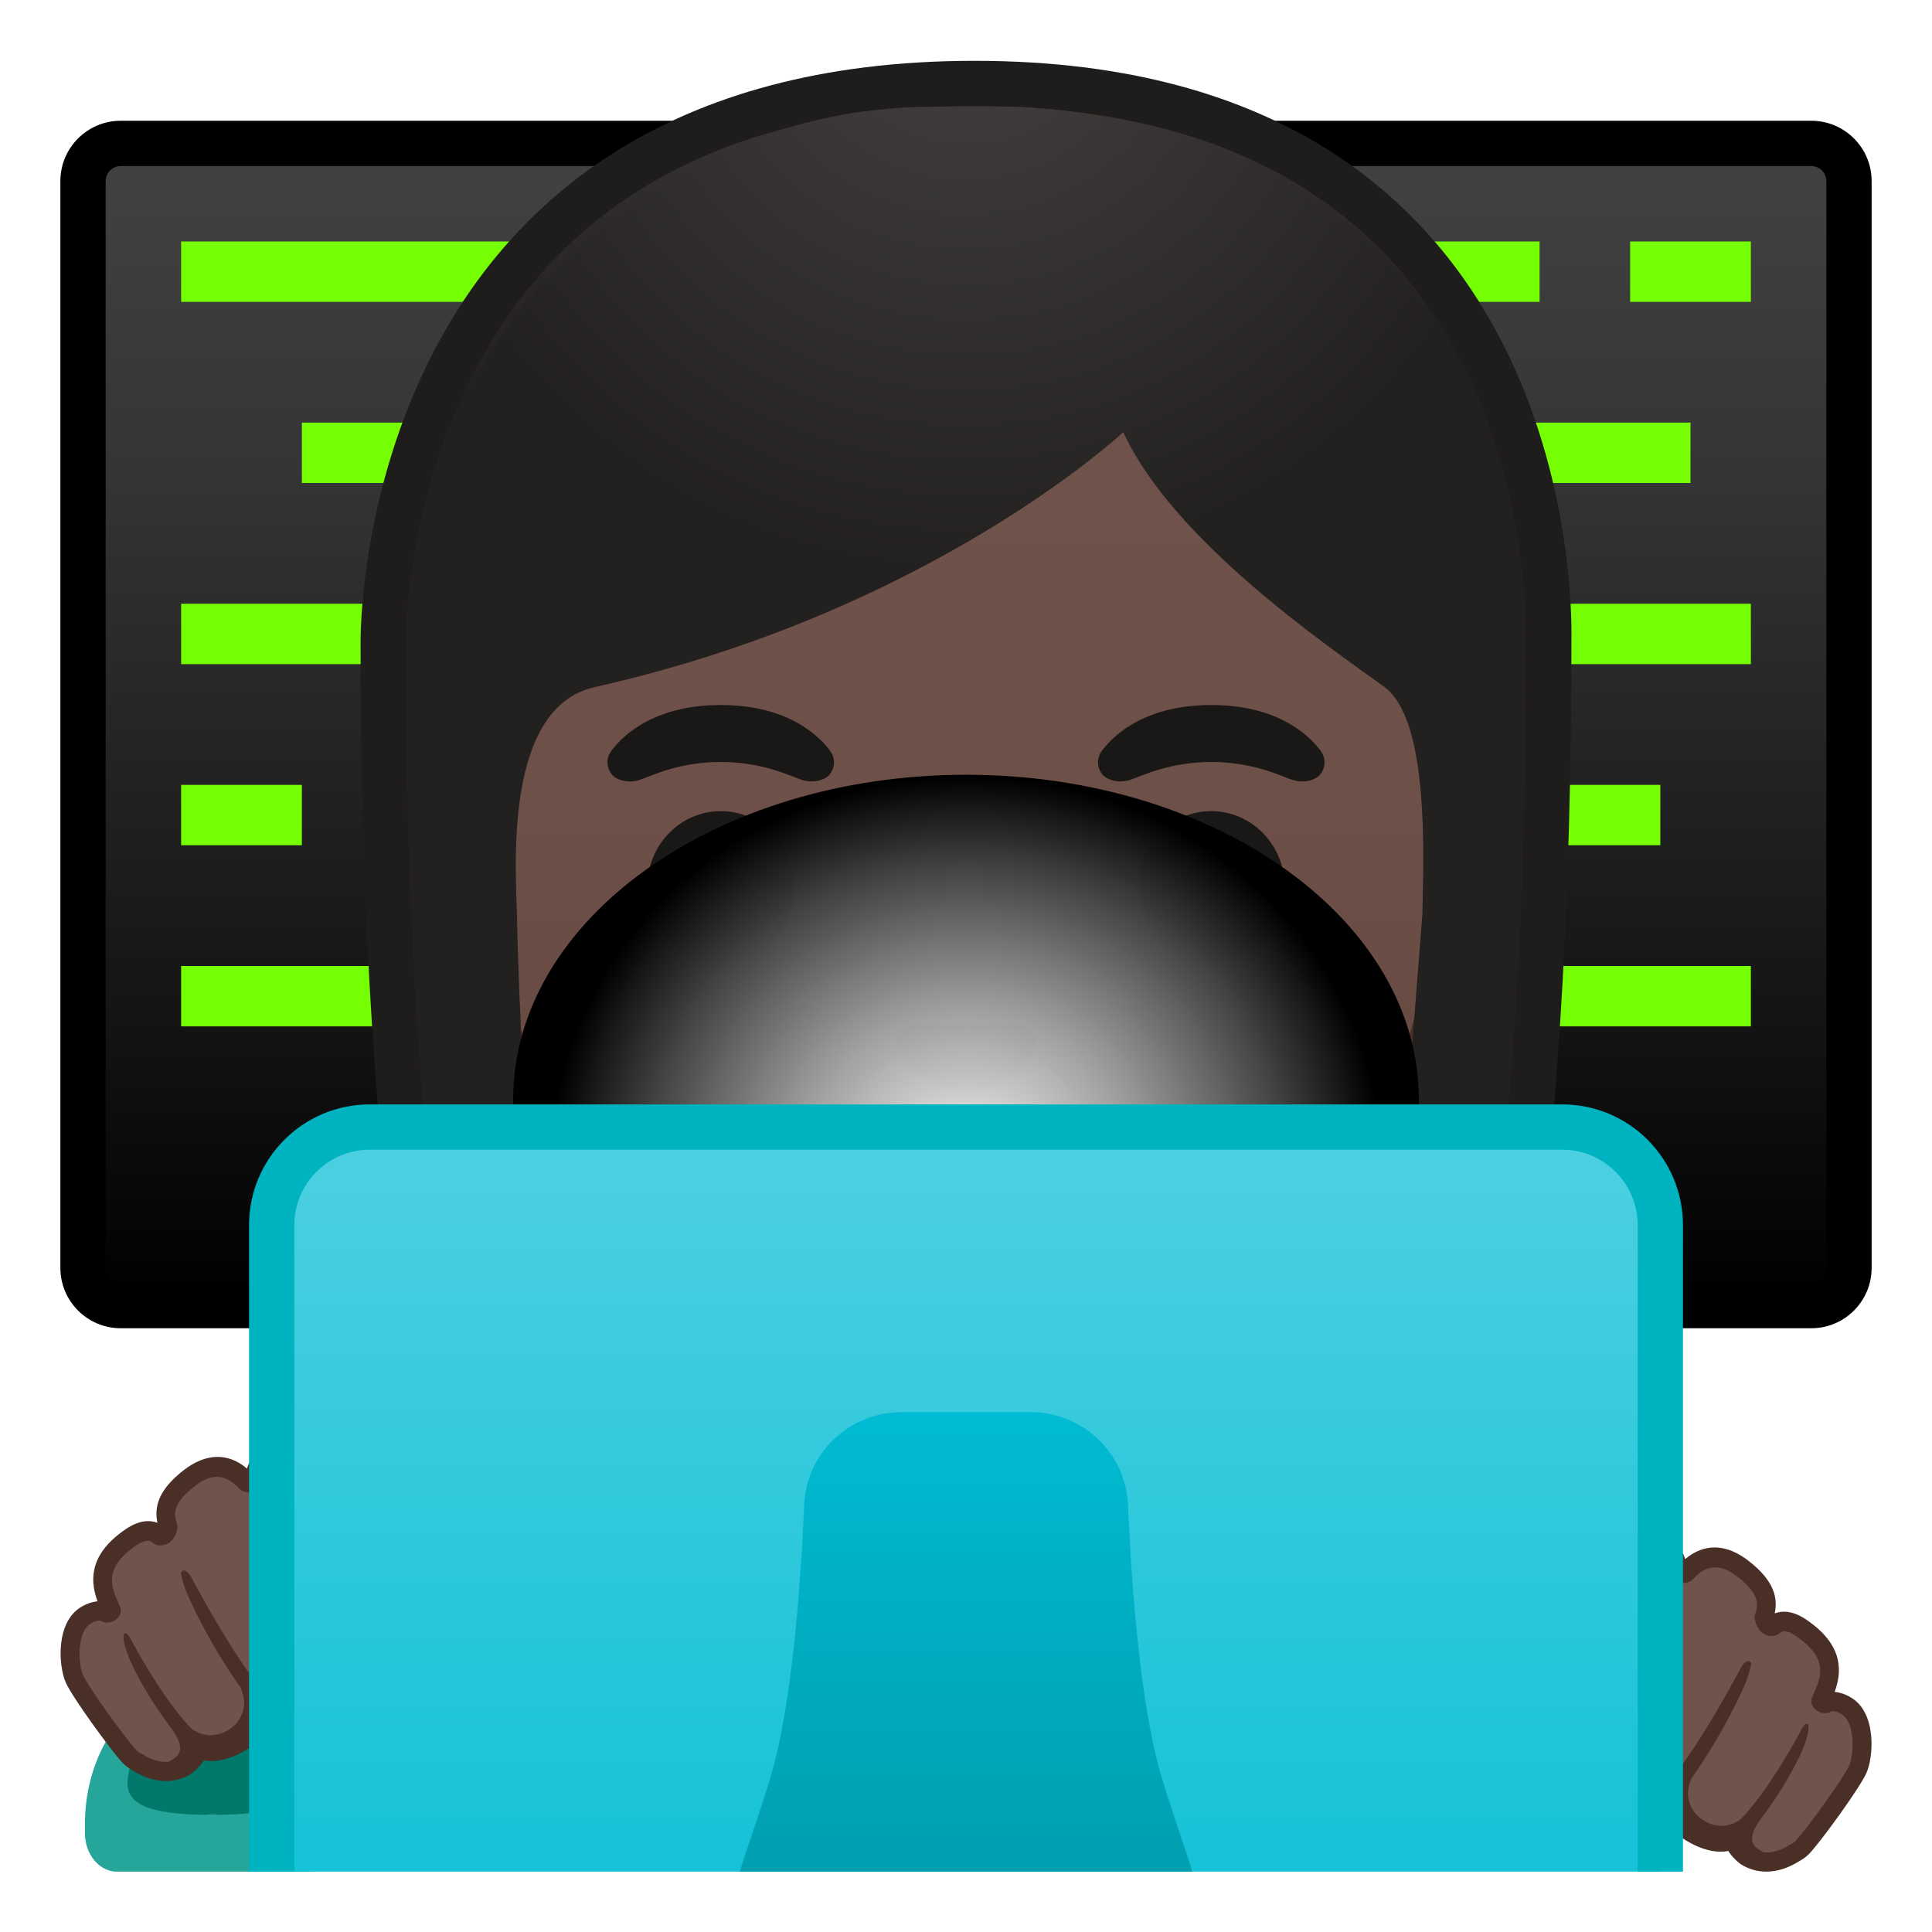
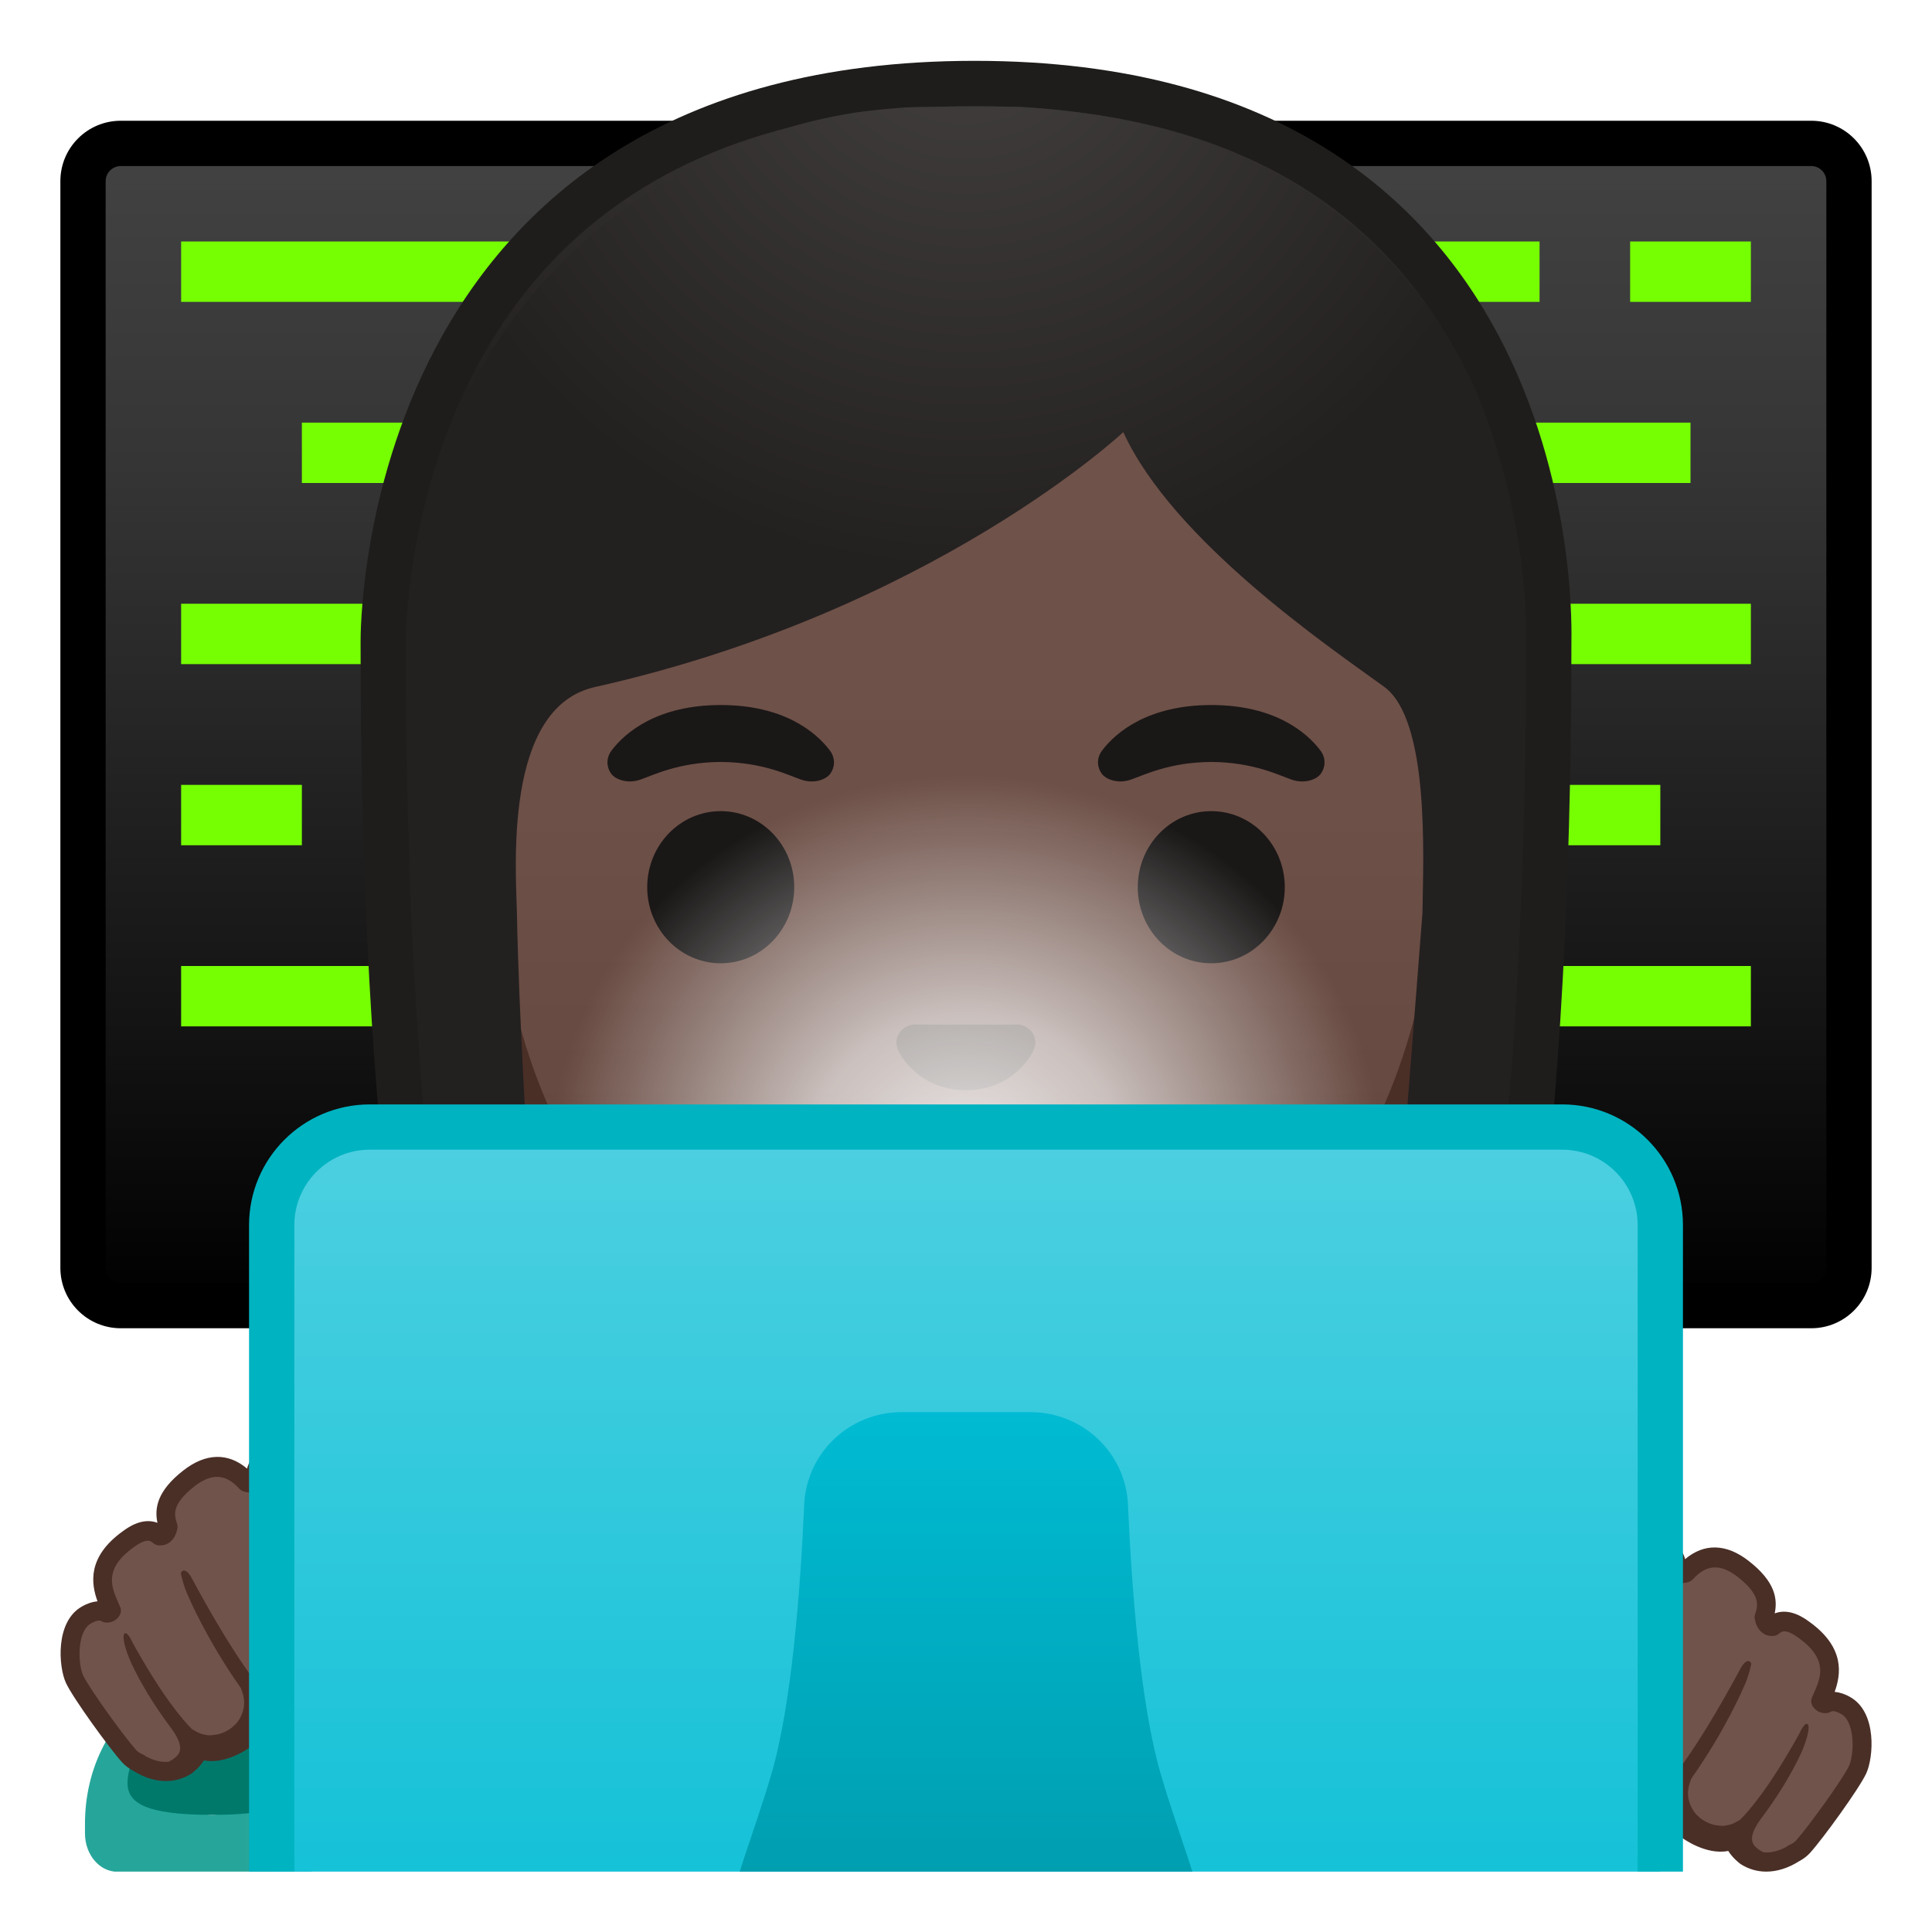
<svg xmlns="http://www.w3.org/2000/svg" xmlns:xlink="http://www.w3.org/1999/xlink" enable-background="new 0 0 128 128" viewBox="0 0 128 128">
  <defs>
    <rect id="i" x="4" y="4" width="120" height="120" />
  </defs>
  <clipPath id="a">
    <use xlink:href="#i" />
  </clipPath>
  <g clip-path="url(#a)">
    <linearGradient id="h" x1="64" x2="64" y1="9.991" y2="86.57" gradientUnits="userSpaceOnUse">
      <stop stop-color="#424242" offset=".003" />
      <stop stop-color="#353535" offset=".271" />
      <stop stop-color="#131313" offset=".764" />
      <stop offset="1" />
    </linearGradient>
    <path d="M8,86.5c-1.38,0-2.5-1.12-2.5-2.5V12c0-1.38,1.12-2.5,2.5-2.5h112c1.38,0,2.5,1.12,2.5,2.5 v72c0,1.38-1.12,2.5-2.5,2.5H8z" fill="url(#h)" />
    <path d="m120 11c0.55 0 1 0.45 1 1v72c0 0.55-0.45 1-1 1h-112c-0.55 0-1-0.45-1-1v-72c0-0.55 0.45-1 1-1h112m0-3h-112c-2.21 0-4 1.79-4 4v72c0 2.21 1.79 4 4 4h112c2.21 0 4-1.79 4-4v-72c0-2.21-1.79-4-4-4z" />
    <g fill="#76FF03">
      <rect x="12" y="16" width="24" height="4" />
      <rect x="86" y="16" width="16" height="4" />
      <rect x="108" y="16" width="8" height="4" />
      <rect x="20" y="28" width="8" height="4" />
      <rect x="12" y="40" width="16" height="4" />
      <rect x="12" y="52" width="8" height="4" />
      <rect x="98" y="52" width="12" height="4" />
      <rect x="104" y="40" width="12" height="4" />
      <rect x="12" y="64" width="16" height="4" />
      <rect x="96" y="64" width="20" height="4" />
      <rect x="100" y="28" width="12" height="4" />
    </g>
  </g>
  <g clip-path="url(#a)">
    <radialGradient id="g" cx="111.24" cy="-132.1" r="57.904" gradientTransform="matrix(.826 0 0 .826 -27.631 101.29)" gradientUnits="userSpaceOnUse">
      <stop stop-color="#444140" offset="0" />
      <stop stop-color="#232020" offset="1" />
    </radialGradient>
    <path d="m47.02 119.66s-6.8-0.35-10.21-5.09c-7.37-10.23-11.42-35.81-11.42-72.02 0-1.66 0.26-16.4 10.66-26.83 6.75-6.76 16.35-10.19 28.52-10.19 12.08 0 21.52 3.38 28.05 10.04 9.82 10.02 10.04 24.16 9.99 26.89 0 36.31-4.06 61.89-11.42 72.12-3.3 4.59-9.8 5.06-10.25 5.09l-16.94-0.03-16.98 0.02z" fill="url(#g)" />
    <path d="m64.57 7.03c11.66 0 20.74 3.23 26.98 9.59 9.6 9.8 9.59 24.2 9.56 25.81v0.12c0 35.9-3.96 61.17-11.14 71.15-2.84 3.94-8.55 4.43-9.08 4.46l-16.9-0.03-16.89 0.03c-0.54-0.04-6.24-0.53-9.08-4.46-7.18-9.98-11.14-35.24-11.14-71.17 0-0.63 0.08-15.58 10.22-25.75 6.47-6.47 15.71-9.75 27.47-9.75m0-3c-41.01 0-40.68 37.92-40.68 38.52 0 24.56 1.88 59.25 11.71 72.9 3.9 5.41 11.43 5.71 11.43 5.71l16.97-0.02 16.97 0.03s7.53-0.3 11.43-5.71c9.83-13.65 11.71-48.34 11.71-72.9-0.01-0.61 1.47-38.53-39.54-38.53z" fill="#1F1D1B" />
  </g>
  <g clip-path="url(#a)">
    <linearGradient id="f" x1="64" x2="64" y1="94.614" y2="17.792" gradientUnits="userSpaceOnUse">
      <stop stop-color="#5C4037" offset="0" />
      <stop stop-color="#63463D" offset=".158" />
      <stop stop-color="#6D5047" offset=".533" />
      <stop stop-color="#70534A" offset="1" />
    </linearGradient>
    <path d="m64 95.18c-2.3 0-4.91-0.5-7.56-1.43-11.34-4.02-24.57-16.34-24.57-37.89 0-28.72 17.31-38.91 32.13-38.91s32.13 10.19 32.13 38.91c0 21.58-13.26 33.9-24.61 37.9-2.63 0.93-5.23 1.42-7.52 1.42z" fill="url(#f)" />
    <path d="m64 17.95c8.41 0 16.06 3.25 21.55 9.15 6.27 6.73 9.58 16.68 9.58 28.77 0 21.06-12.9 33.07-23.94 36.96-2.53 0.89-5.01 1.36-7.19 1.36-2.19 0-4.69-0.48-7.23-1.38-11.03-3.9-23.9-15.92-23.9-36.94 0-12.09 3.31-22.03 9.58-28.77 5.49-5.91 13.14-9.15 21.55-9.15m0-2c-17.2 0-33.13 12.79-33.13 39.91 0 21.79 13.49 34.67 25.23 38.83 2.8 0.99 5.5 1.49 7.9 1.49 2.38 0 5.07-0.49 7.85-1.47 11.76-4.14 25.28-17.03 25.28-38.84 0-27.14-15.93-39.92-33.13-39.92z" fill="#4A2F27" />
  </g>
  <g clip-path="url(#a)">
    <defs>
      <path id="e" d="m30.41 88.75-2.16-50.83c0-16.95 16.34-30.84 33.29-30.84h4.93c19.7-0.25 33.79 13.8 33.79 30.75l-2.66 50.66-67.19 0.26z" />
    </defs>
    <clipPath id="d">
      <use xlink:href="#e" />
    </clipPath>
    <g clip-path="url(#d)">
      <radialGradient id="c" cx="133.85" cy="-123.25" r="48.206" gradientTransform="matrix(.796 0 0 .796 -42.551 97.594)" gradientUnits="userSpaceOnUse">
        <stop stop-color="#444140" offset="0" />
        <stop stop-color="#232020" offset="1" />
      </radialGradient>
      <path d="m101.89 42.55s1.02-35.57-37.81-35.57-37.97 35.57-37.97 35.57 0.33 45.48 3.2 51.39 7.2 5.71 7.2 5.71-2.03-26.54-2.26-39.04c-0.06-2.92-0.94-13.73 5.16-15.09 22.36-5.02 35.01-16.89 35.01-16.89 3.29 7.19 13.58 14.19 17.27 16.86 3.03 2.19 2.61 11.2 2.55 15.03l-3.05 39.06s4.68 0.37 7.65-5.64c2.96-6.01 3.05-51.39 3.05-51.39z" fill="url(#c)" />
    </g>
  </g>
  <g clip-path="url(#a)">
    <path d="m67.81 67.96c-0.1-0.04-0.21-0.07-0.32-0.08h-6.99c-0.11 0.01-0.21 0.04-0.32 0.08-0.63 0.26-0.98 0.91-0.68 1.61s1.69 2.66 4.49 2.66 4.19-1.96 4.49-2.66c0.31-0.7-0.03-1.35-0.67-1.61z" fill="#33251F" />
    <g fill="#1A1717">
      <ellipse cx="47.75" cy="58.78" rx="4.87" ry="5.04" />
      <ellipse cx="80.25" cy="58.78" rx="4.87" ry="5.04" />
      <path d="m54.98 49.72c-0.93-1.23-3.07-3.01-7.23-3.01s-6.31 1.79-7.23 3.01c-0.41 0.54-0.31 1.17-0.02 1.55 0.26 0.35 1.04 0.68 1.9 0.39s2.54-1.16 5.35-1.18c2.81 0.02 4.49 0.89 5.35 1.18s1.64-0.03 1.9-0.39c0.29-0.38 0.39-1-0.02-1.55z" />
      <path d="m87.48 49.72c-0.93-1.23-3.07-3.01-7.23-3.01s-6.31 1.79-7.23 3.01c-0.41 0.54-0.31 1.17-0.02 1.55 0.26 0.35 1.04 0.68 1.9 0.39s2.54-1.16 5.35-1.18c2.81 0.02 4.49 0.89 5.35 1.18s1.64-0.03 1.9-0.39c0.29-0.38 0.39-1-0.02-1.55z" />
    </g>
    <path d="m72.32 76.04c-3.15 1.87-13.46 1.87-16.61 0-1.81-1.07-3.65 0.57-2.9 2.21 0.74 1.61 6.37 5.36 11.23 5.36s10.42-3.75 11.16-5.36c0.75-1.64-1.08-3.28-2.88-2.21z" fill="#795548" />
  </g>
  <radialGradient id="b" cx="158.8" cy="71.209" r="27.001" gradientTransform="matrix(9.0766e-14 -.9556 1.0212 1.1376e-13 -8.7188 228.92)" gradientUnits="userSpaceOnUse">
    <stop stop-color="#fff" stop-opacity=".9" offset="0" />
-     <stop stop-color="#E7E7E7" stop-opacity=".912" offset=".123" />
-     <stop stop-color="#A8A8A8" stop-opacity=".938" offset=".383" />
-     <stop stop-color="#444" stop-opacity=".976" offset=".757" />
-     <stop offset="1" />
+     <stop stop-color="#fff" stop-opacity=".8" offset=".123" />
+     <stop stop-color="#fff" stop-opacity=".65" offset=".383" />
+     <stop stop-color="#fff" stop-opacity=".25" offset=".757" />
+     <stop stop-color="#fff" stop-opacity="0" offset="1" />
  </radialGradient>
  <ellipse cx="64" cy="72.83" rx="30" ry="21.5" clip-path="url(#a)" fill="url(#b)" />
  <g clip-path="url(#a)">
    <path d="m18.45 112.37c0.01 0.15 0.01 0.3 0.01 0.45 0 4.1-1.98 7.42-4.41 7.42-2.44 0-4.41-3.32-4.41-7.42 0-0.15 0.01-0.3 0.01-0.45-2.41 1.75-4.02 4.87-4.02 8.45v0.65c0 1.4 0.96 2.54 2.15 2.54h12.54c1.19 0 2.15-1.13 2.15-2.54v-0.65c0-3.58-1.61-6.71-4.02-8.45z" fill="#26A69A" />
    <path d="m14.05 120.24c9 0 4.41-3.32 4.41-7.42 0-0.15-0.01-0.3-0.01-0.45-1.28-0.93-2.79-1.48-4.4-1.48-1.62 0-3.12 0.55-4.4 1.48-0.01 0.15-0.01 0.3-0.01 0.45-0.01 4.1-4.64 7.42 4.41 7.42z" fill="#00796B" />
  </g>
  <g clip-path="url(#a)">
    <path d="m27.98 106.8c-0.11-2.84-2.23-8.7-5-9.19-0.17-0.03-0.32-0.11-0.41-0.25-0.44-0.67-1.85-2.47-4.43-1.05-0.96 0.53-1.3 1-1.14 1.68-0.12 0.14-0.34 0.31-0.66 0.18-1.04-1.16-2.32-1.4-3.81-0.24-1.69 1.32-1.69 2.26-1.38 3.19l-0.01 0.01s-0.08 0.65-0.56 0.59c-0.51-0.44-1.13-0.44-2.09 0.26-2.6 1.88-1.53 3.66-1.09 4.71-0.06 0.1-0.16 0.17-0.32 0.16-0.34-0.18-0.77-0.18-1.35 0.15-1.38 0.79-1.18 3.39-0.79 4.24 0.43 0.93 2.8 4.19 3.62 5.11 0.19 0.21 0.42 0.36 0.67 0.46-0.03-0.01-0.06-0.02-0.08-0.03 0.71 0.44 1.95 0.97 3.16 0.22 0 0 0.77-0.56 0.84-1.15 1.31 0.73 3.12-0.63 3.12-0.63 0.85-0.65 1.07-1.38 1.04-2.01 0.43 0.26 0.9 0.36 1.35 0.37 1.36 0.04 2.61-0.76 2.61-0.76 1.95-1.11 2.34-2.27 2.33-3.04 1.01 0.63 2.26 0.16 2.26 0.16 2.19-0.99 2.12-3.14 2.12-3.14z" fill="#70534A" />
    <path d="m28.62 106.78v0c-0.12-3.05-2.36-9.23-5.51-9.77-1.25-1.91-3.22-2.38-5.27-1.26-0.62 0.34-1.3 0.81-1.47 1.55-1.26-1.07-2.74-1.04-4.22 0.12-1.75 1.36-1.92 2.51-1.72 3.47-1-0.38-1.96 0.31-2.31 0.57-2.36 1.7-2.08 3.48-1.66 4.63-0.33 0.03-0.68 0.14-1.04 0.35-1.78 1.01-1.54 4.01-1.05 5.06 0.47 1.01 2.86 4.31 3.72 5.26 0.19 0.21 0.43 0.39 0.7 0.54 0.01 0 0.01 0.01 0.02 0.01 0.73 0.46 1.47 0.69 2.18 0.69 0.59 0 1.17-0.16 1.7-0.5 0.11-0.08 0.53-0.41 0.82-0.87 1.5 0.3 3.07-0.87 3.14-0.93 0.68-0.52 1.02-1.09 1.18-1.61 0.26 0.07 0.53 0.1 0.82 0.11 1.52 0.03 2.91-0.83 2.94-0.85 1.59-0.9 2.27-1.88 2.52-2.71 1 0.23 1.93-0.11 2.01-0.14 2.55-1.13 2.51-3.62 2.5-3.72zm-2.7 1.52c-0.79 0.59-1.5 0.68-2.08 0.44-0.57-0.47-1.08-1.42-1.08-1.42-2.25-4.13-3.8-6.2-3.8-6.2-0.15-0.18-0.48-0.75-0.95-1.04-0.59-0.36-0.42 0.28-0.42 0.28 2.62 4.08 4.21 7.34 4.21 7.34 0.68 1.24 0.56 2.11 0.36 2.6-0.22 0.59-1.53 1.43-1.53 1.43-2.64 1.58-3.86-0.53-3.86-0.53s-1.55-1.94-4.14-6.78c0 0-0.41-0.67-0.65-0.21 0 0 0.14 0.82 0.52 1.6 0 0 1.18 2.8 3.46 6.03 0.02 0.05 0.03 0.1 0.05 0.15 0.04 0.11 0.08 0.23 0.11 0.34 0.01 0.04 0.01 0.08 0.02 0.13 0.02 0.11 0.04 0.22 0.04 0.33 0 0.04-0.01 0.07-0.01 0.1 0 0.11-0.01 0.21-0.03 0.31l-0.03 0.09c-0.02 0.1-0.05 0.2-0.09 0.29-0.01 0.03-0.03 0.06-0.04 0.09-0.04 0.09-0.08 0.17-0.13 0.25-0.02 0.03-0.05 0.06-0.07 0.1-0.05 0.07-0.09 0.13-0.15 0.19-0.04 0.04-0.09 0.08-0.13 0.12s-0.08 0.08-0.13 0.12c-0.09 0.07-0.19 0.14-0.28 0.19-0.22 0.13-0.42 0.2-0.63 0.26-0.06 0.02-0.12 0.02-0.18 0.03-0.14 0.02-0.27 0.04-0.4 0.04-0.06 0-0.13-0.01-0.19-0.02-0.12-0.02-0.24-0.04-0.35-0.08-0.05-0.02-0.11-0.03-0.16-0.06-0.12-0.05-0.24-0.12-0.36-0.19-0.03-0.02-0.06-0.03-0.09-0.05-0.59-0.58-1.95-2.14-3.93-5.71 0 0-0.39-0.9-0.58-0.59 0 0-0.2 0.24 0.35 1.62 0 0 0.79 1.98 2.79 4.63 0.73 1.01 0.66 1.5 0.37 1.81-0.02 0.02-0.05 0.04-0.07 0.07-0.14 0.13-0.31 0.23-0.48 0.32-0.56 0.06-1.1-0.13-1.54-0.37-0.05-0.05-0.12-0.09-0.19-0.12-0.19-0.08-0.34-0.18-0.44-0.3-0.85-0.95-3.13-4.12-3.51-4.95-0.33-0.72-0.42-2.88 0.52-3.42 0.48-0.28 0.67-0.18 0.73-0.14 0.08 0.05 0.18 0.07 0.27 0.08 0.37 0.02 0.71-0.15 0.9-0.47 0.1-0.17 0.12-0.38 0.04-0.57l-0.12-0.27c-0.46-1.05-0.98-2.24 1-3.67 0.89-0.65 1.15-0.43 1.3-0.29 0.1 0.08 0.22 0.14 0.34 0.15 0.69 0.08 1.13-0.44 1.25-1.02 0.04-0.13 0.05-0.27 0-0.41-0.18-0.56-0.41-1.26 1.17-2.49 1.12-0.87 2.06-0.82 2.94 0.16 0.07 0.07 0.15 0.13 0.24 0.17 0.51 0.2 1.02 0.07 1.39-0.36 0.13-0.16 0.18-0.36 0.13-0.56-0.05-0.19-0.11-0.46 0.82-0.97 1.48-0.81 2.69-0.53 3.59 0.84 0.18 0.28 0.48 0.46 0.83 0.53 0.11 0.02 0.22 0.06 0.33 0.1 1.13 1.8 2.32 4.06 2.84 5.05 0.98 1.8 1.62 3.59-0.09 4.88z" fill="#4A2F27" />
  </g>
  <g clip-path="url(#a)">
    <path d="m100.03 112.8c0.11-2.84 2.23-8.7 5-9.19 0.17-0.03 0.32-0.11 0.41-0.25 0.44-0.67 1.85-2.47 4.43-1.05 0.96 0.53 1.3 1 1.14 1.68 0.12 0.14 0.34 0.31 0.66 0.18 1.04-1.16 2.32-1.4 3.81-0.24 1.69 1.32 1.69 2.26 1.38 3.19l0.01 0.01s0.08 0.65 0.56 0.59c0.51-0.44 1.13-0.44 2.09 0.26 2.6 1.88 1.53 3.66 1.09 4.71 0.06 0.1 0.16 0.17 0.32 0.16 0.34-0.18 0.77-0.18 1.35 0.15 1.38 0.79 1.18 3.39 0.79 4.24-0.43 0.93-2.8 4.19-3.62 5.11-0.19 0.21-0.42 0.36-0.67 0.46 0.03-0.01 0.06-0.02 0.08-0.03-0.71 0.44-1.95 0.97-3.16 0.22 0 0-0.77-0.56-0.84-1.15-1.31 0.73-3.12-0.63-3.12-0.63-0.85-0.65-1.07-1.38-1.04-2.01-0.43 0.26-0.9 0.36-1.35 0.37-1.36 0.04-2.61-0.76-2.61-0.76-1.95-1.11-2.34-2.27-2.33-3.04-1.01 0.63-2.26 0.16-2.26 0.16-2.19-0.99-2.12-3.14-2.12-3.14z" fill="#70534A" />
    <path d="m99.39 112.78v0c0.12-3.05 2.36-9.23 5.51-9.77 1.25-1.91 3.22-2.38 5.27-1.26 0.62 0.34 1.3 0.81 1.47 1.55 1.26-1.07 2.74-1.04 4.22 0.12 1.75 1.36 1.92 2.51 1.72 3.47 1-0.38 1.96 0.31 2.31 0.57 2.36 1.7 2.08 3.48 1.66 4.63 0.33 0.03 0.68 0.14 1.04 0.35 1.78 1.01 1.54 4.01 1.05 5.06-0.47 1.01-2.86 4.31-3.72 5.26-0.19 0.21-0.43 0.39-0.7 0.54-0.01 0-0.01 0.01-0.02 0.01-0.73 0.46-1.47 0.69-2.18 0.69-0.59 0-1.17-0.16-1.7-0.5-0.11-0.08-0.53-0.41-0.82-0.87-1.5 0.3-3.07-0.87-3.14-0.93-0.68-0.52-1.02-1.09-1.18-1.61-0.26 0.07-0.53 0.1-0.82 0.11-1.52 0.03-2.91-0.83-2.94-0.85-1.59-0.9-2.27-1.88-2.52-2.71-1 0.23-1.93-0.11-2.01-0.14-2.55-1.13-2.5-3.62-2.5-3.72zm2.7 1.52c0.79 0.59 1.5 0.68 2.08 0.44 0.57-0.47 1.08-1.42 1.08-1.42 2.25-4.13 3.8-6.2 3.8-6.2 0.15-0.18 0.48-0.75 0.95-1.04 0.59-0.36 0.42 0.28 0.42 0.28-2.62 4.08-4.21 7.34-4.21 7.34-0.68 1.24-0.56 2.11-0.36 2.6 0.22 0.59 1.53 1.43 1.53 1.43 2.64 1.58 3.86-0.53 3.86-0.53s1.55-1.94 4.14-6.78c0 0 0.41-0.67 0.65-0.21 0 0-0.14 0.82-0.52 1.6 0 0-1.18 2.8-3.46 6.03-0.02 0.05-0.03 0.1-0.05 0.15-0.04 0.11-0.08 0.23-0.11 0.34-0.01 0.04-0.01 0.08-0.02 0.13-0.02 0.11-0.04 0.22-0.04 0.33 0 0.04 0.01 0.07 0.01 0.1 0 0.11 0.01 0.21 0.03 0.31l0.03 0.09c0.02 0.1 0.05 0.2 0.09 0.29 0.01 0.03 0.03 0.06 0.04 0.09 0.04 0.09 0.08 0.17 0.13 0.25 0.02 0.03 0.05 0.06 0.07 0.1 0.05 0.07 0.09 0.13 0.15 0.19 0.04 0.04 0.09 0.08 0.13 0.12s0.08 0.08 0.13 0.12c0.09 0.07 0.19 0.14 0.28 0.19 0.22 0.13 0.42 0.2 0.63 0.26 0.06 0.02 0.12 0.02 0.18 0.03 0.14 0.02 0.27 0.04 0.4 0.04 0.06 0 0.13-0.01 0.19-0.02 0.12-0.02 0.24-0.04 0.35-0.08 0.05-0.02 0.11-0.03 0.16-0.06 0.12-0.05 0.24-0.12 0.36-0.19 0.03-0.02 0.06-0.03 0.09-0.05 0.59-0.58 1.95-2.14 3.93-5.71 0 0 0.39-0.9 0.58-0.59 0 0 0.2 0.24-0.35 1.62 0 0-0.79 1.98-2.79 4.63-0.73 1.01-0.66 1.5-0.37 1.81 0.02 0.02 0.05 0.04 0.07 0.07 0.14 0.13 0.31 0.23 0.48 0.32 0.56 0.06 1.1-0.13 1.54-0.37 0.05-0.05 0.12-0.09 0.19-0.12 0.19-0.08 0.34-0.18 0.44-0.3 0.85-0.95 3.13-4.12 3.51-4.95 0.33-0.72 0.42-2.88-0.52-3.42-0.48-0.28-0.67-0.18-0.73-0.14-0.08 0.05-0.18 0.07-0.27 0.08-0.37 0.02-0.71-0.15-0.9-0.47-0.1-0.17-0.12-0.38-0.04-0.57l0.12-0.27c0.46-1.05 0.98-2.24-1-3.67-0.89-0.65-1.15-0.43-1.3-0.29-0.1 0.08-0.22 0.14-0.34 0.15-0.69 0.08-1.13-0.44-1.25-1.02-0.04-0.13-0.05-0.27 0-0.41 0.18-0.56 0.41-1.26-1.17-2.49-1.12-0.87-2.06-0.82-2.94 0.16-0.07 0.07-0.15 0.13-0.24 0.17-0.51 0.2-1.02 0.07-1.39-0.36-0.13-0.16-0.18-0.36-0.13-0.56 0.05-0.19 0.11-0.46-0.82-0.97-1.48-0.81-2.69-0.53-3.59 0.84-0.18 0.28-0.48 0.46-0.83 0.53-0.11 0.02-0.22 0.06-0.33 0.1-1.13 1.8-2.32 4.06-2.84 5.05-0.98 1.8-1.61 3.59 0.09 4.88z" fill="#4A2F27" />
  </g>
  <g clip-path="url(#a)">
    <linearGradient id="k" x1="64" x2="64" y1="74.526" y2="142.94" gradientUnits="userSpaceOnUse">
      <stop stop-color="#4DD0E1" offset="0" />
      <stop stop-color="#00BCD4" offset="1" />
    </linearGradient>
    <path d="M24.5,142.5c-3.58,0-6.5-2.92-6.5-6.5V81.17c0-3.58,2.92-6.5,6.5-6.5h79 c3.58,0,6.5,2.92,6.5,6.5V136c0,3.58-2.92,6.5-6.5,6.5H24.5z" fill="url(#k)" />
    <path d="m103.5 76.17c2.76 0 5 2.24 5 5v54.83c0 2.76-2.24 5-5 5h-79c-2.76 0-5-2.24-5-5v-54.83c0-2.76 2.24-5 5-5h79m0-3h-79c-4.42 0-8 3.58-8 8v54.83c0 4.42 3.58 8 8 8h79c4.42 0 8-3.58 8-8v-54.83c0-4.42-3.58-8-8-8z" fill="#00B3C1" />
  </g>
  <linearGradient id="j" x1="64" x2="64" y1="92.596" y2="131.87" gradientUnits="userSpaceOnUse">
    <stop stop-color="#00BCD4" offset="0" />
    <stop stop-color="#0097A7" offset="1" />
  </linearGradient>
  <path d="m76.91 117.56c-1.37-4.66-1.94-12.44-2.18-17.87-0.15-3.43-2.99-6.13-6.45-6.13h-8.55c-3.46 0-6.3 2.7-6.45 6.13-0.24 5.44-0.81 13.21-2.18 17.87-2.27 7.72-5.81 13.99 0.34 13.99h12.18 0.77 12.18c6.15 0 2.6-6.27 0.34-13.99z" clip-path="url(#a)" fill="url(#j)" />
</svg>
